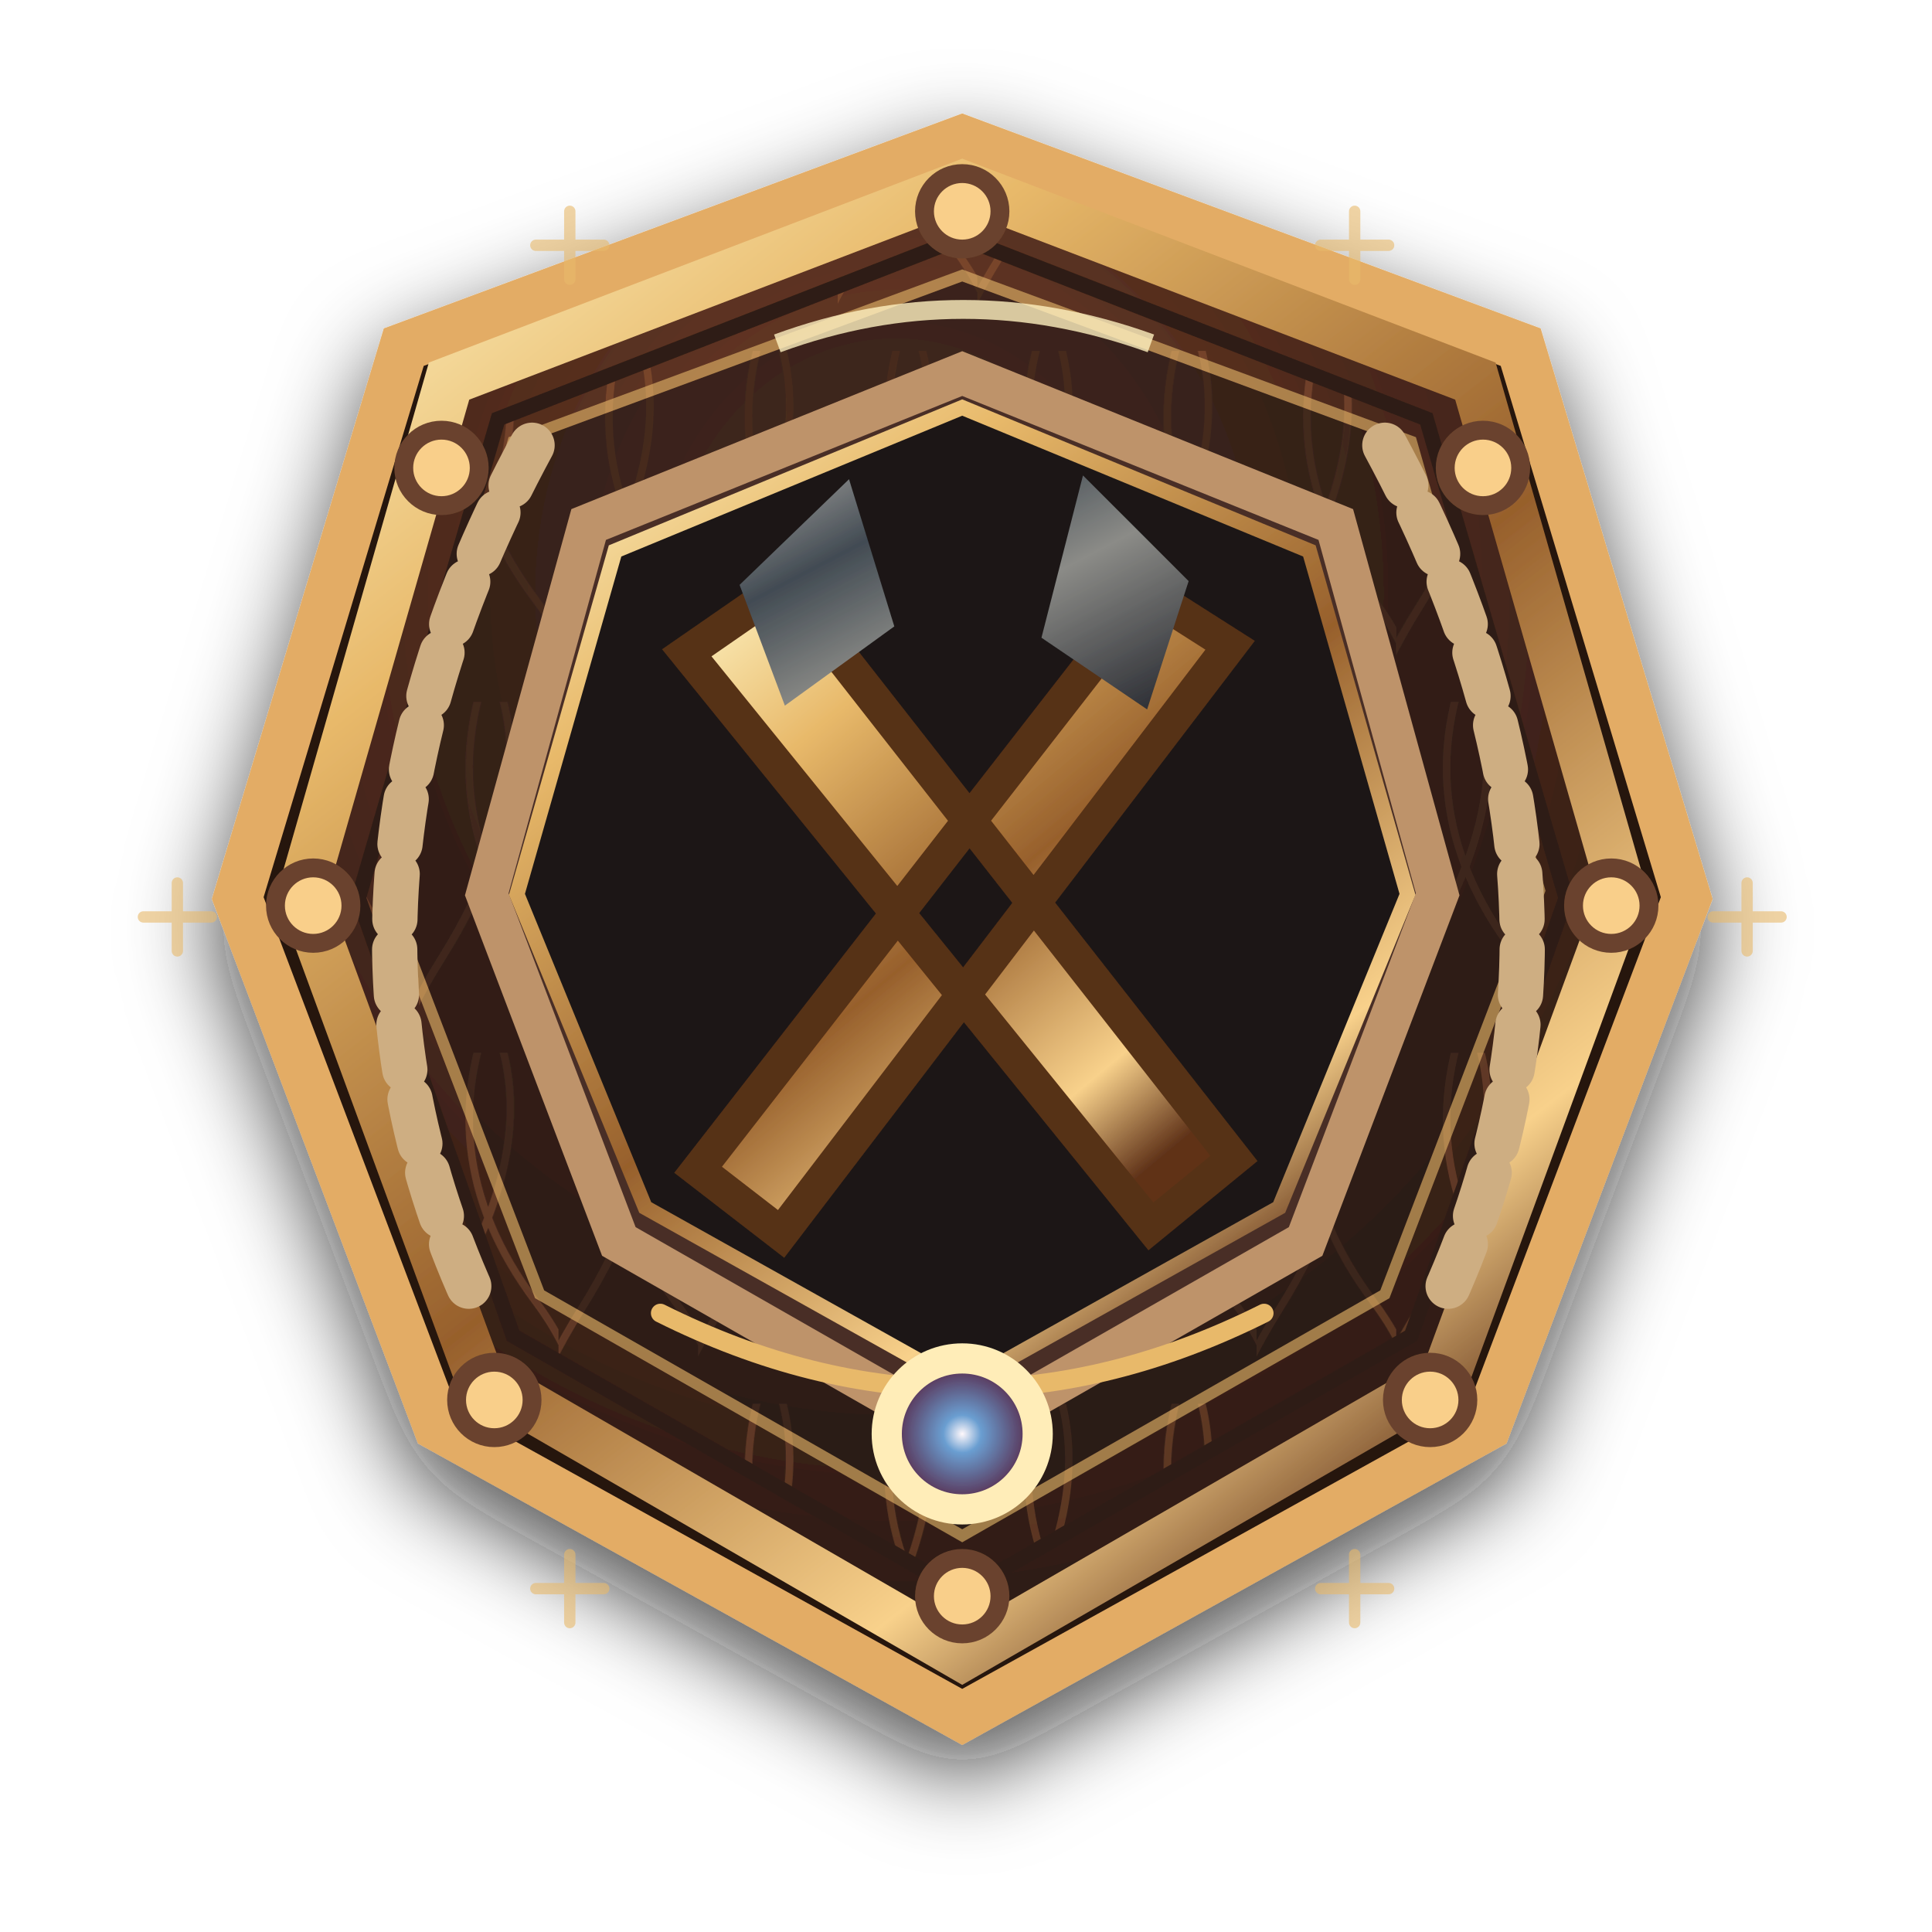
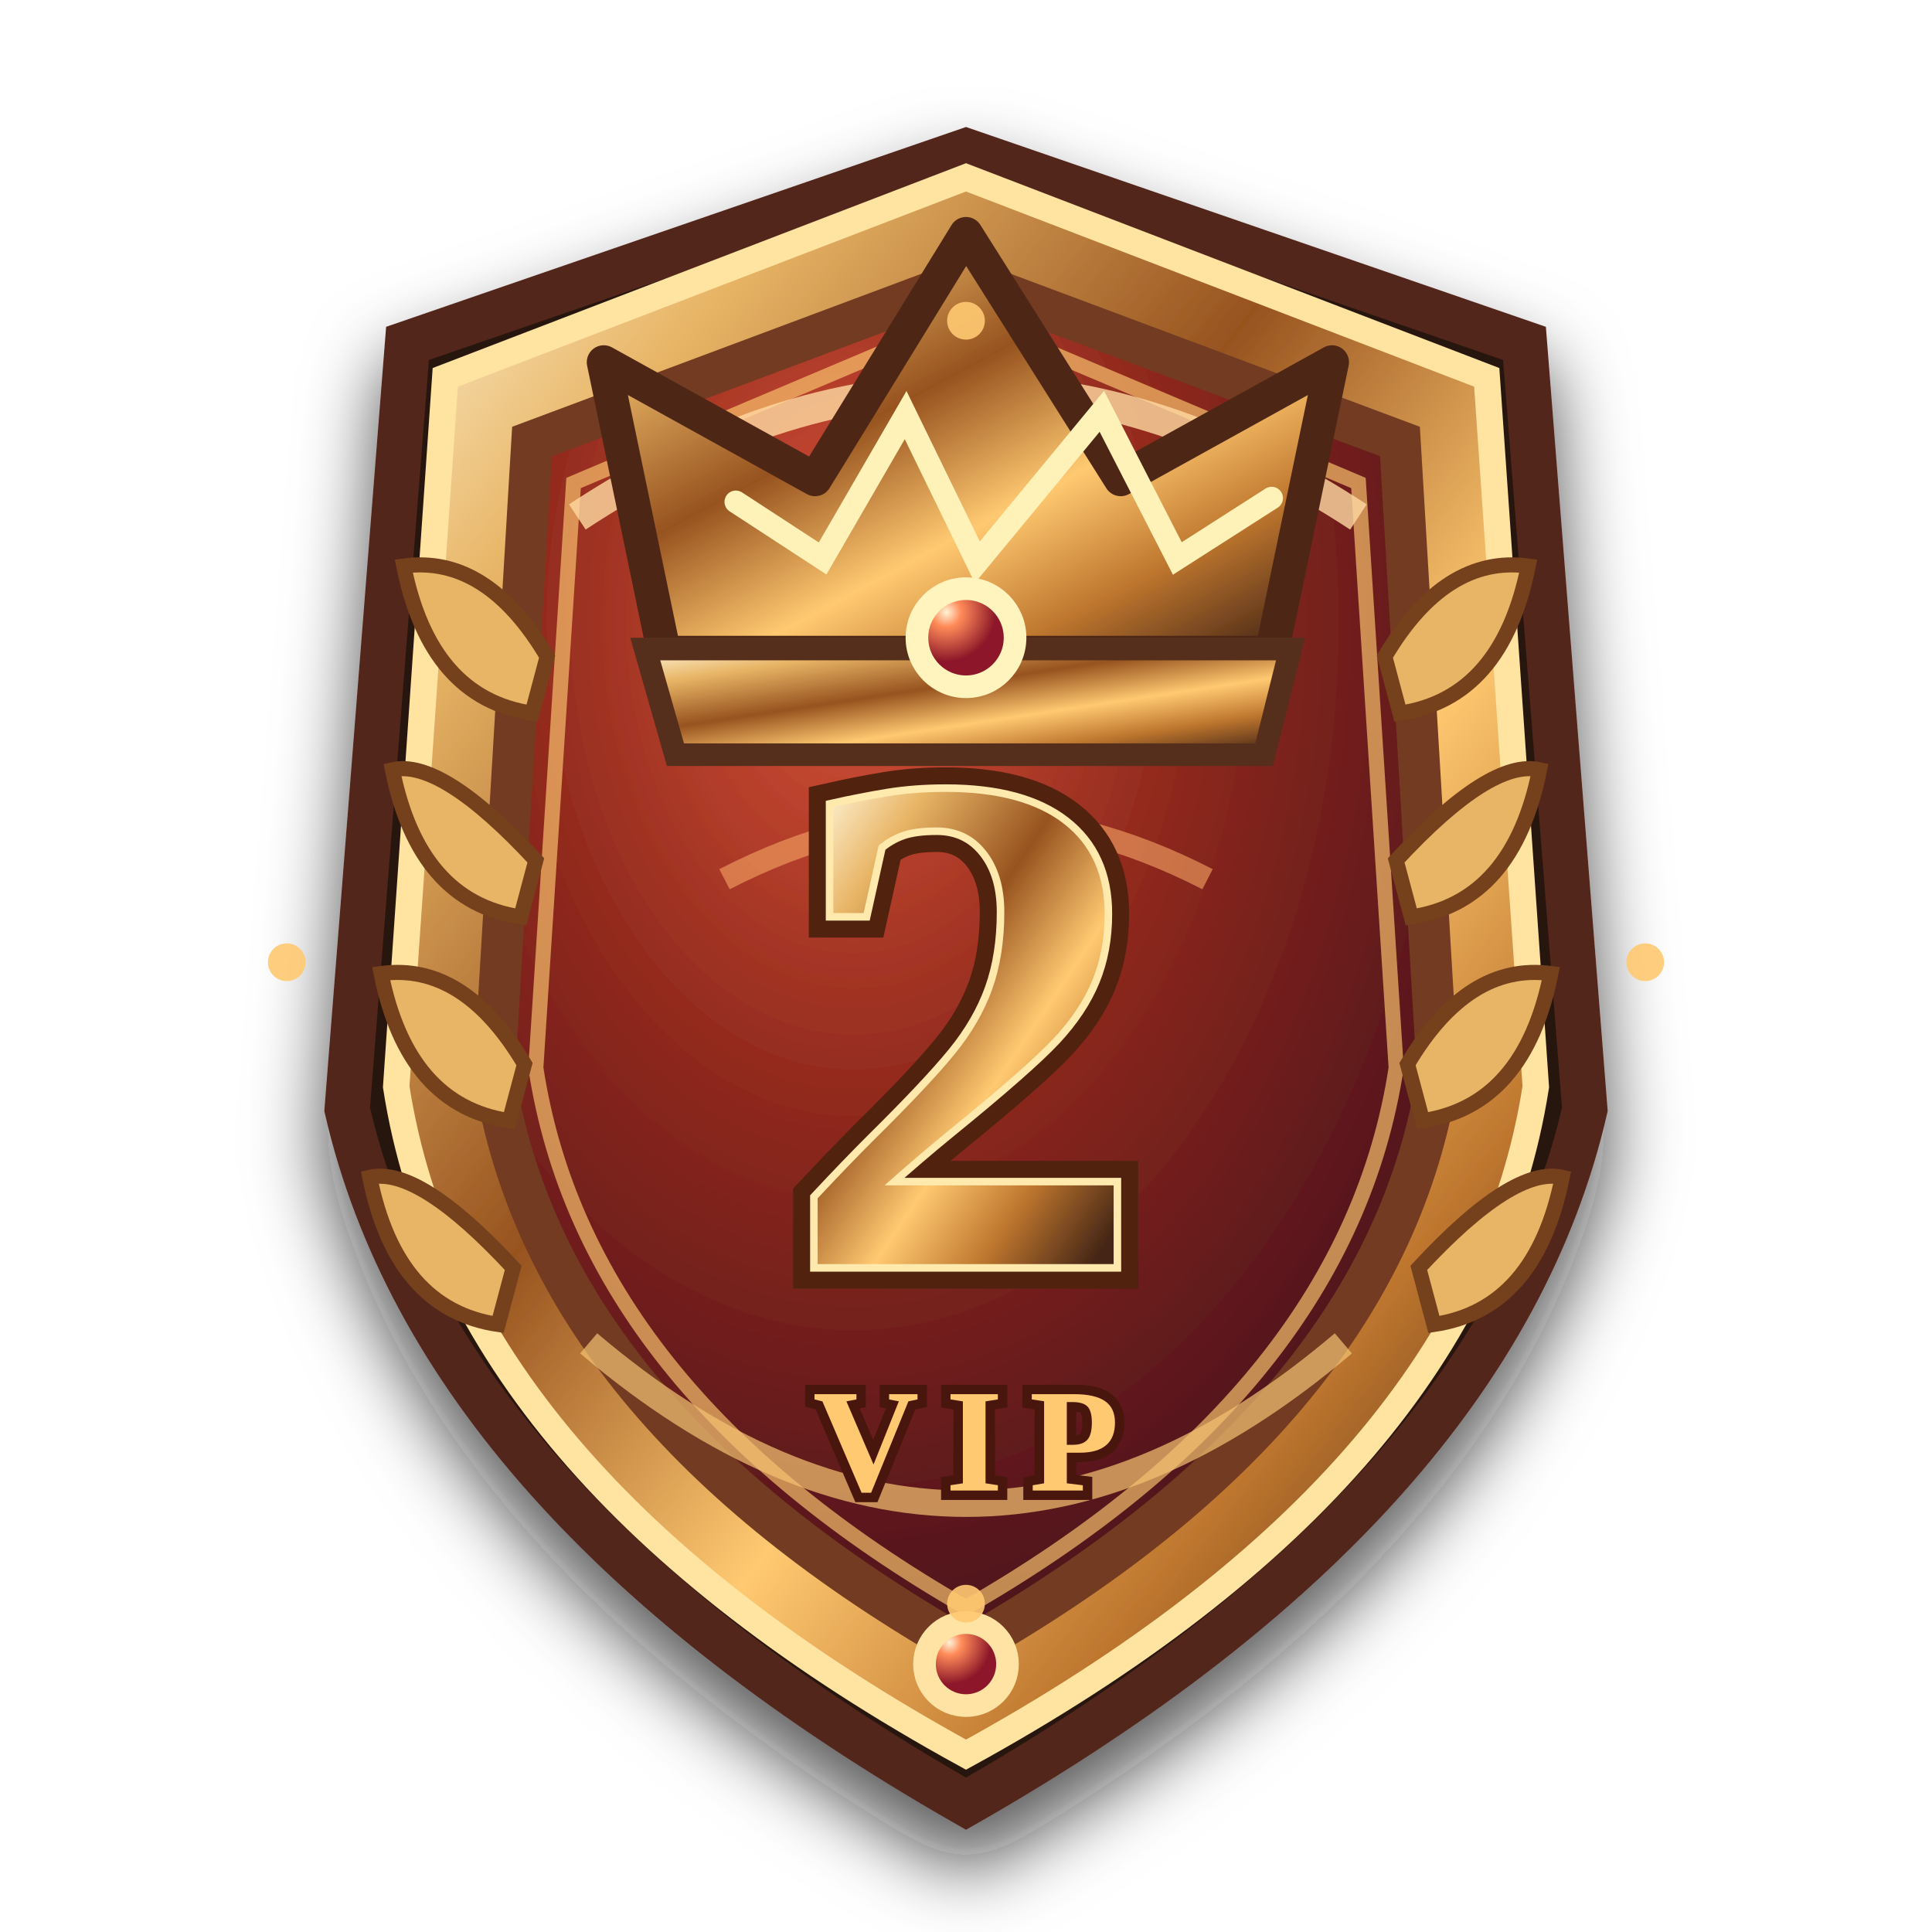
- <svg xmlns="http://www.w3.org/2000/svg" width="512" height="512" viewBox="0 0 512 512" role="img" aria-hidden="true">
+ <svg xmlns="http://www.w3.org/2000/svg" width="512" height="512" viewBox="0 0 512 512">
  <defs>
-     <radialGradient id="wood" cx="45%" cy="28%" r="78%">
-       <stop stop-color="#744026" />
-       <stop offset=".48" stop-color="#4c291d" />
-       <stop offset="1" stop-color="#241711" />
+     <linearGradient id="g" x1="0" x2=".93" y1="0" y2="1">
+       <stop stop-color="#fff7dc" />
+       <stop offset=".18" stop-color="#e8b566" />
+       <stop offset=".42" stop-color="#97531f" />
+       <stop offset=".63" stop-color="#ffc971" />
+       <stop offset=".81" stop-color="#be762e" />
+       <stop offset="1" stop-color="#442516" />
+     </linearGradient>
+     <radialGradient id="e" cx=".38" cy=".25" r=".89">
+       <stop stop-color="#d85338" />
+       <stop offset=".42" stop-color="#8c271c" />
+       <stop offset=".85" stop-color="#4b131b" />
+       <stop offset="1" stop-color="#260e16" />
    </radialGradient>
-     <linearGradient id="bright" x1="0" y1="0" x2=".7" y2="1">
-       <stop stop-color="#fff6c7" />
-       <stop offset=".26" stop-color="#e8b96a" />
-       <stop offset=".58" stop-color="#97602c" />
-       <stop offset=".86" stop-color="#f8d18b" />
-       <stop offset="1" stop-color="#603319" />
-     </linearGradient>
-     <linearGradient id="metal" x1="0" y1="0" x2="1" y2="1">
-       <stop stop-color="#a8a5a1" />
-       <stop offset=".28" stop-color="#424b53" />
-       <stop offset=".56" stop-color="#8b8b87" />
-       <stop offset="1" stop-color="#24262d" />
-     </linearGradient>
-     <radialGradient id="gem">
-       <stop stop-color="#fff8fb" />
-       <stop offset=".25" stop-color="#6a9ed1" />
-       <stop offset=".85" stop-color="#593659" />
-       <stop offset="1" stop-color="#29192d" />
+     <radialGradient id="gem" cx=".3" cy=".24">
+       <stop stop-color="#fff4d6" />
+       <stop offset=".3" stop-color="#ff8b59" />
+       <stop offset="1" stop-color="#8d1829" />
    </radialGradient>
-     <pattern id="grain" patternUnits="userSpaceOnUse" width="37" height="93">
-       <path d="M5-30q38 39 1 98T8 161M22-18q-21 44 9 84t-9 89" fill="none" stroke="#bc7346" stroke-width="2" opacity=".3" />
-     </pattern>
-     <filter id="shadow" x="-45%" y="-45%" width="190%" height="190%">
-       <feDropShadow dx="0" dy="9" stdDeviation="12" flood-color="#10090d" flood-opacity=".75" />
+     <filter id="shadow">
+       <feDropShadow dx="0" dy="11" stdDeviation="10" flood-color="#0b0807" flood-opacity=".72" />
    </filter>
-     <filter id="glow" x="-45%" y="-45%" width="190%" height="190%">
-       <feGaussianBlur stdDeviation="6" />
+     <filter id="shine">
+       <feGaussianBlur stdDeviation="4" />
    </filter>
  </defs>
  <g filter="url(#shadow)">
-     <path d="M255 37 403 92 447 238 394 378 255 455 116 378 63 238 107 92Z" fill="#25150f" stroke="#e3ac65" stroke-width="13" />
-     <path d="M255 49 391 101 430 237 383 365 255 439 127 365 80 237 119 101Z" fill="url(#wood)" stroke="url(#bright)" stroke-width="13" />
-     <path d="M255 63 378 111 415 238 374 354 255 422 136 354 95 238 132 111Z" fill="url(#grain)" stroke="#2f1d15" stroke-width="4" />
-     <path d="M255 73 374 117 408 236 367 343 255 407 143 343 102 236 136 117Z" fill="#231916" opacity=".6" stroke="#e8b96a" stroke-width="3" />
-     <path d="M255 99 354 139 381 237 346 329 255 381 164 329 129 237 156 139Z" fill="#4a2f27" stroke="#be936b" stroke-width="11" />
-     <path d="M255 108 347 146 373 237 339 320 255 367 171 320 137 237 163 146Z" fill="#1c1818" stroke="url(#bright)" stroke-width="4" />
-     <path d="M141 118q-65 120-14 229M367 118q65 120 14 229" fill="none" stroke="#ceae82" stroke-width="12" stroke-dasharray="12 8" stroke-linecap="round" />
-     <g fill="#f9cf8a" stroke="#6a432d" stroke-width="5">
-       <circle cx="255" cy="56" r="10" />
-       <circle cx="117" cy="124" r="10" />
-       <circle cx="83" cy="240" r="10" />
-       <circle cx="131" cy="371" r="10" />
-       <circle cx="255" cy="423" r="10" />
-       <circle cx="379" cy="371" r="10" />
-       <circle cx="427" cy="240" r="10" />
-       <circle cx="393" cy="124" r="10" />
-     </g>
-     <g transform="translate(0 -4)">
-       <path d="M182 177 208 159 327 311 305 329Z M326 175 304 161 185 314 207 331Z" fill="url(#bright)" stroke="#573016" stroke-width="9" />
-       <path d="m196 159 29-28 12 39-29 21Z M315 158 287 130 276 173 304 192Z" fill="url(#metal)" />
-     </g>
-     <path d="M175 348q80 40 160 0" fill="none" stroke="#e8b96a" stroke-width="5" stroke-linecap="round" />
-     <path d="M206 91q49-18 99 0" fill="none" stroke="#fff1c0" stroke-width="5" opacity=".8" />
-     <circle cx="255" cy="380" r="20" fill="url(#gem)" stroke="#ffedb8" stroke-width="8" />
+     <path d="M256 40 404 91 420 294Q396 398 256 478 116 398 92 294L108 91Z" fill="#271610" stroke="#53251a" stroke-width="12" />
+     <path d="M256 47 394 100 407 288Q391 391 256 465 121 391 105 288L118 100Z" fill="url(#g)" stroke="#ffe3a1" stroke-width="7" />
+     <path d="M256 74 371 117 381 285Q367 374 256 437 145 374 131 285L141 117Z" fill="url(#e)" stroke="#723a20" stroke-width="11" />
+     <path d="M256 84 360 128 370 283Q357 368 256 426 155 368 142 283L152 128Z" fill="none" stroke="#ffc971" stroke-opacity=".65" stroke-width="4" />
+     <path d="M153 137Q256 69 360 137" fill="none" stroke="#ffd9a1" stroke-opacity=".8" stroke-width="8" />
+     <path d="M156 356Q256 441 356 356" fill="none" stroke="#f5c474" stroke-opacity=".7" stroke-width="7" />
+     <path d="M145 174q-16 -27 -38 -24q7 35 34 39ZM367 174q16 -27 38 -24q-7 35 -34 39Z" fill="#e8b566" stroke="#75401c" stroke-width="4" />
+     <path d="M142 228q-25 -27 -38 -24q7 35 34 39ZM370 228q25 -27 38 -24q-7 35 -34 39Z" fill="#e8b566" stroke="#75401c" stroke-width="4" />
+     <path d="M139 282q-16 -27 -38 -24q7 35 34 39ZM373 282q16 -27 38 -24q-7 35 -34 39Z" fill="#e8b566" stroke="#75401c" stroke-width="4" />
+     <path d="M136 336q-25 -27 -38 -24q7 35 34 39ZM376 336q25 -27 38 -24q-7 35 -34 39Z" fill="#e8b566" stroke="#75401c" stroke-width="4" />
+     <path d="m176 173-16-77 56 31 40-65 41 65 56-31-16 77Z" fill="url(#g)" stroke="#4e2817" stroke-width="9" stroke-linejoin="round" />
+     <path d="M171 172h171l-7 28H179Z" fill="url(#g)" stroke="#572f1d" stroke-width="6" />
+     <path d="M195 133 218 148 240 110 259 149 292 109 312 148 337 132" fill="none" stroke="#fff2b8" stroke-width="6" stroke-linecap="round" />
+     <circle cx="256" cy="169" r="13" fill="url(#gem)" stroke="#fff3be" stroke-width="6" />
+     <path d="M192 233Q256 200 320 233" fill="none" stroke="#f6a665" stroke-opacity=".6" stroke-width="6" />
+     <text x="256" y="335" font-family="Georgia,'Times New Roman',serif" font-size="189" font-weight="900" text-anchor="middle" fill="#502112" stroke="#512010" stroke-width="13" paint-order="stroke">2</text>
+     <text x="256" y="335" font-family="Georgia,'Times New Roman',serif" font-size="189" font-weight="900" text-anchor="middle" fill="url(#g)" stroke="#ffe9ad" stroke-width="4" paint-order="stroke">2</text>
+     <text x="256" y="395" font-family="Georgia,'Times New Roman',serif" font-size="39" font-weight="bold" letter-spacing="7" text-anchor="middle" fill="#ffc971" stroke="#4a1610" stroke-width="5" paint-order="stroke">VIP</text>
+     <circle cx="256" cy="441" r="11" fill="url(#gem)" stroke="#ffe3a5" stroke-width="6" />
  </g>
-   <path d="M463 234v18m-9-9h18" stroke="#e8b96a" stroke-width="3" opacity=".6" stroke-linecap="round" />
-   <path d="M359 412v18m-9-9h18" stroke="#e8b96a" stroke-width="3" opacity=".6" stroke-linecap="round" />
-   <path d="M151 412v18m-9-9h18" stroke="#e8b96a" stroke-width="3" opacity=".6" stroke-linecap="round" />
-   <path d="M47 234v18m-9-9h18" stroke="#e8b96a" stroke-width="3" opacity=".6" stroke-linecap="round" />
-   <path d="M151 56v18m-9-9h18" stroke="#e8b96a" stroke-width="3" opacity=".6" stroke-linecap="round" />
-   <path d="M359 56v18m-9-9h18" stroke="#e8b96a" stroke-width="3" opacity=".6" stroke-linecap="round" />
+   <circle cx="436" cy="255" r="5" fill="#ffc971" opacity=".9" />
+   <circle cx="256" cy="425" r="5" fill="#ffc971" opacity=".9" />
+   <circle cx="76" cy="255" r="5" fill="#ffc971" opacity=".9" />
+   <circle cx="256" cy="85" r="5" fill="#ffc971" opacity=".9" />
</svg>
